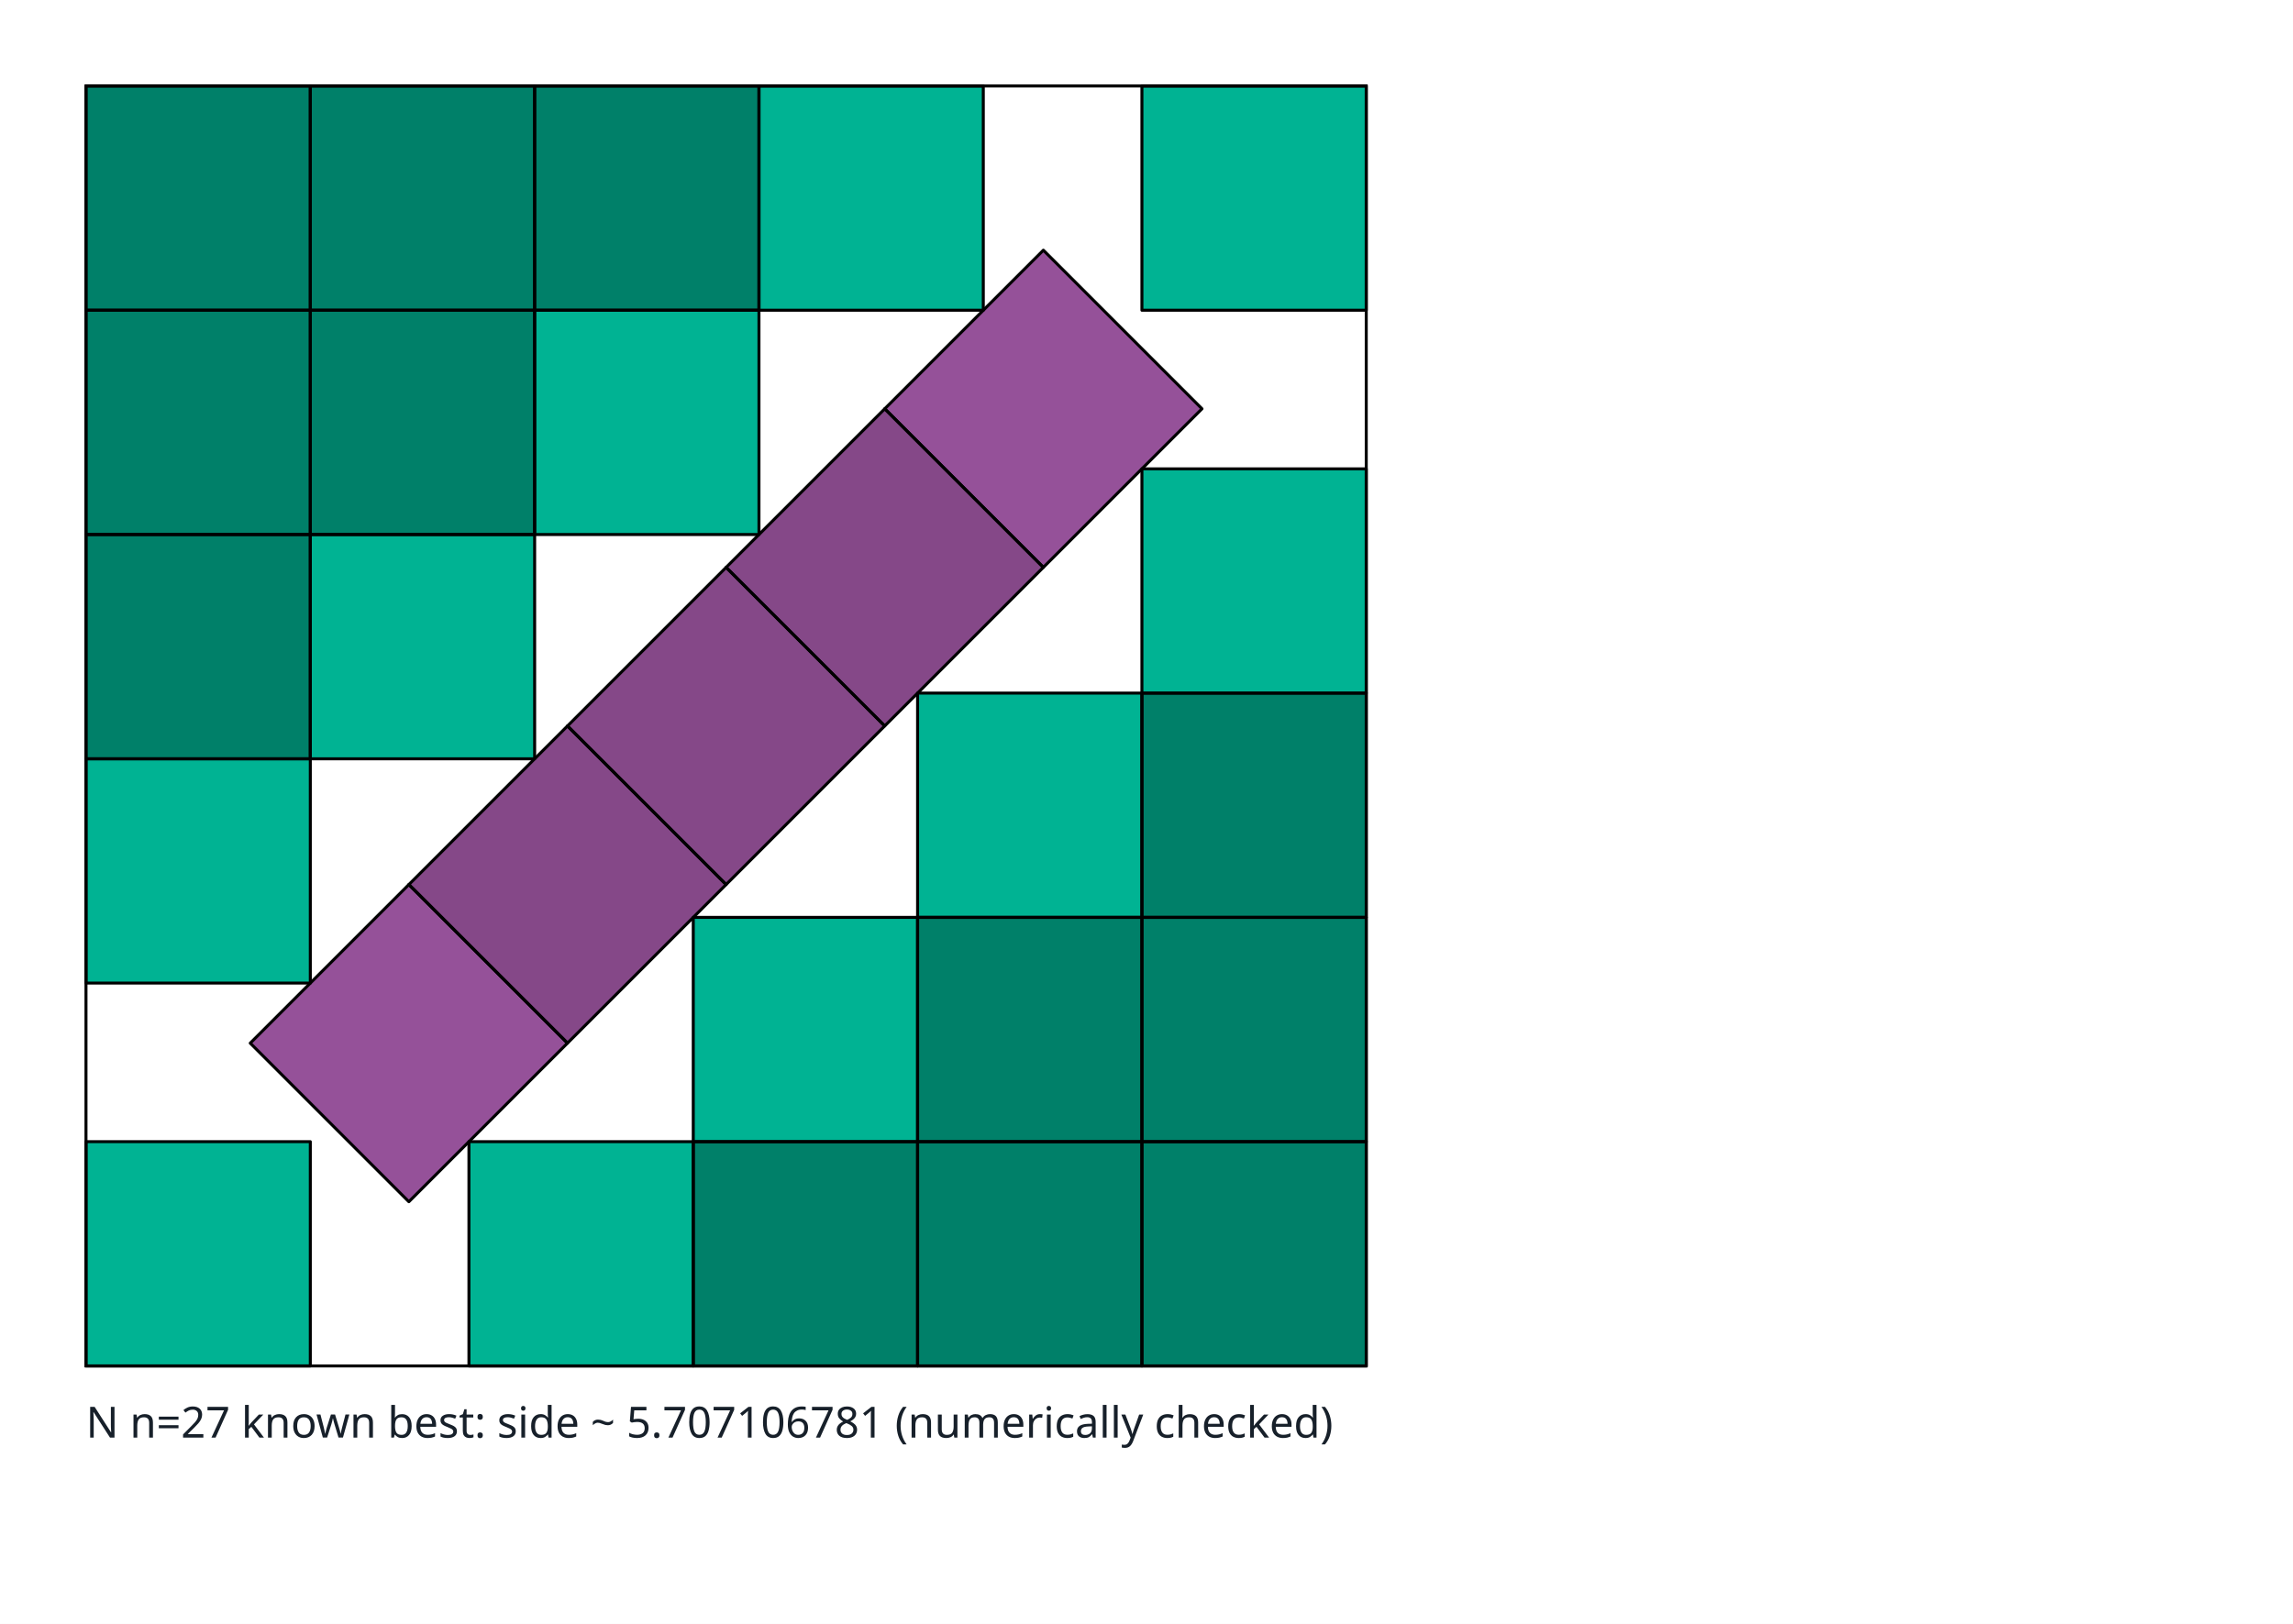
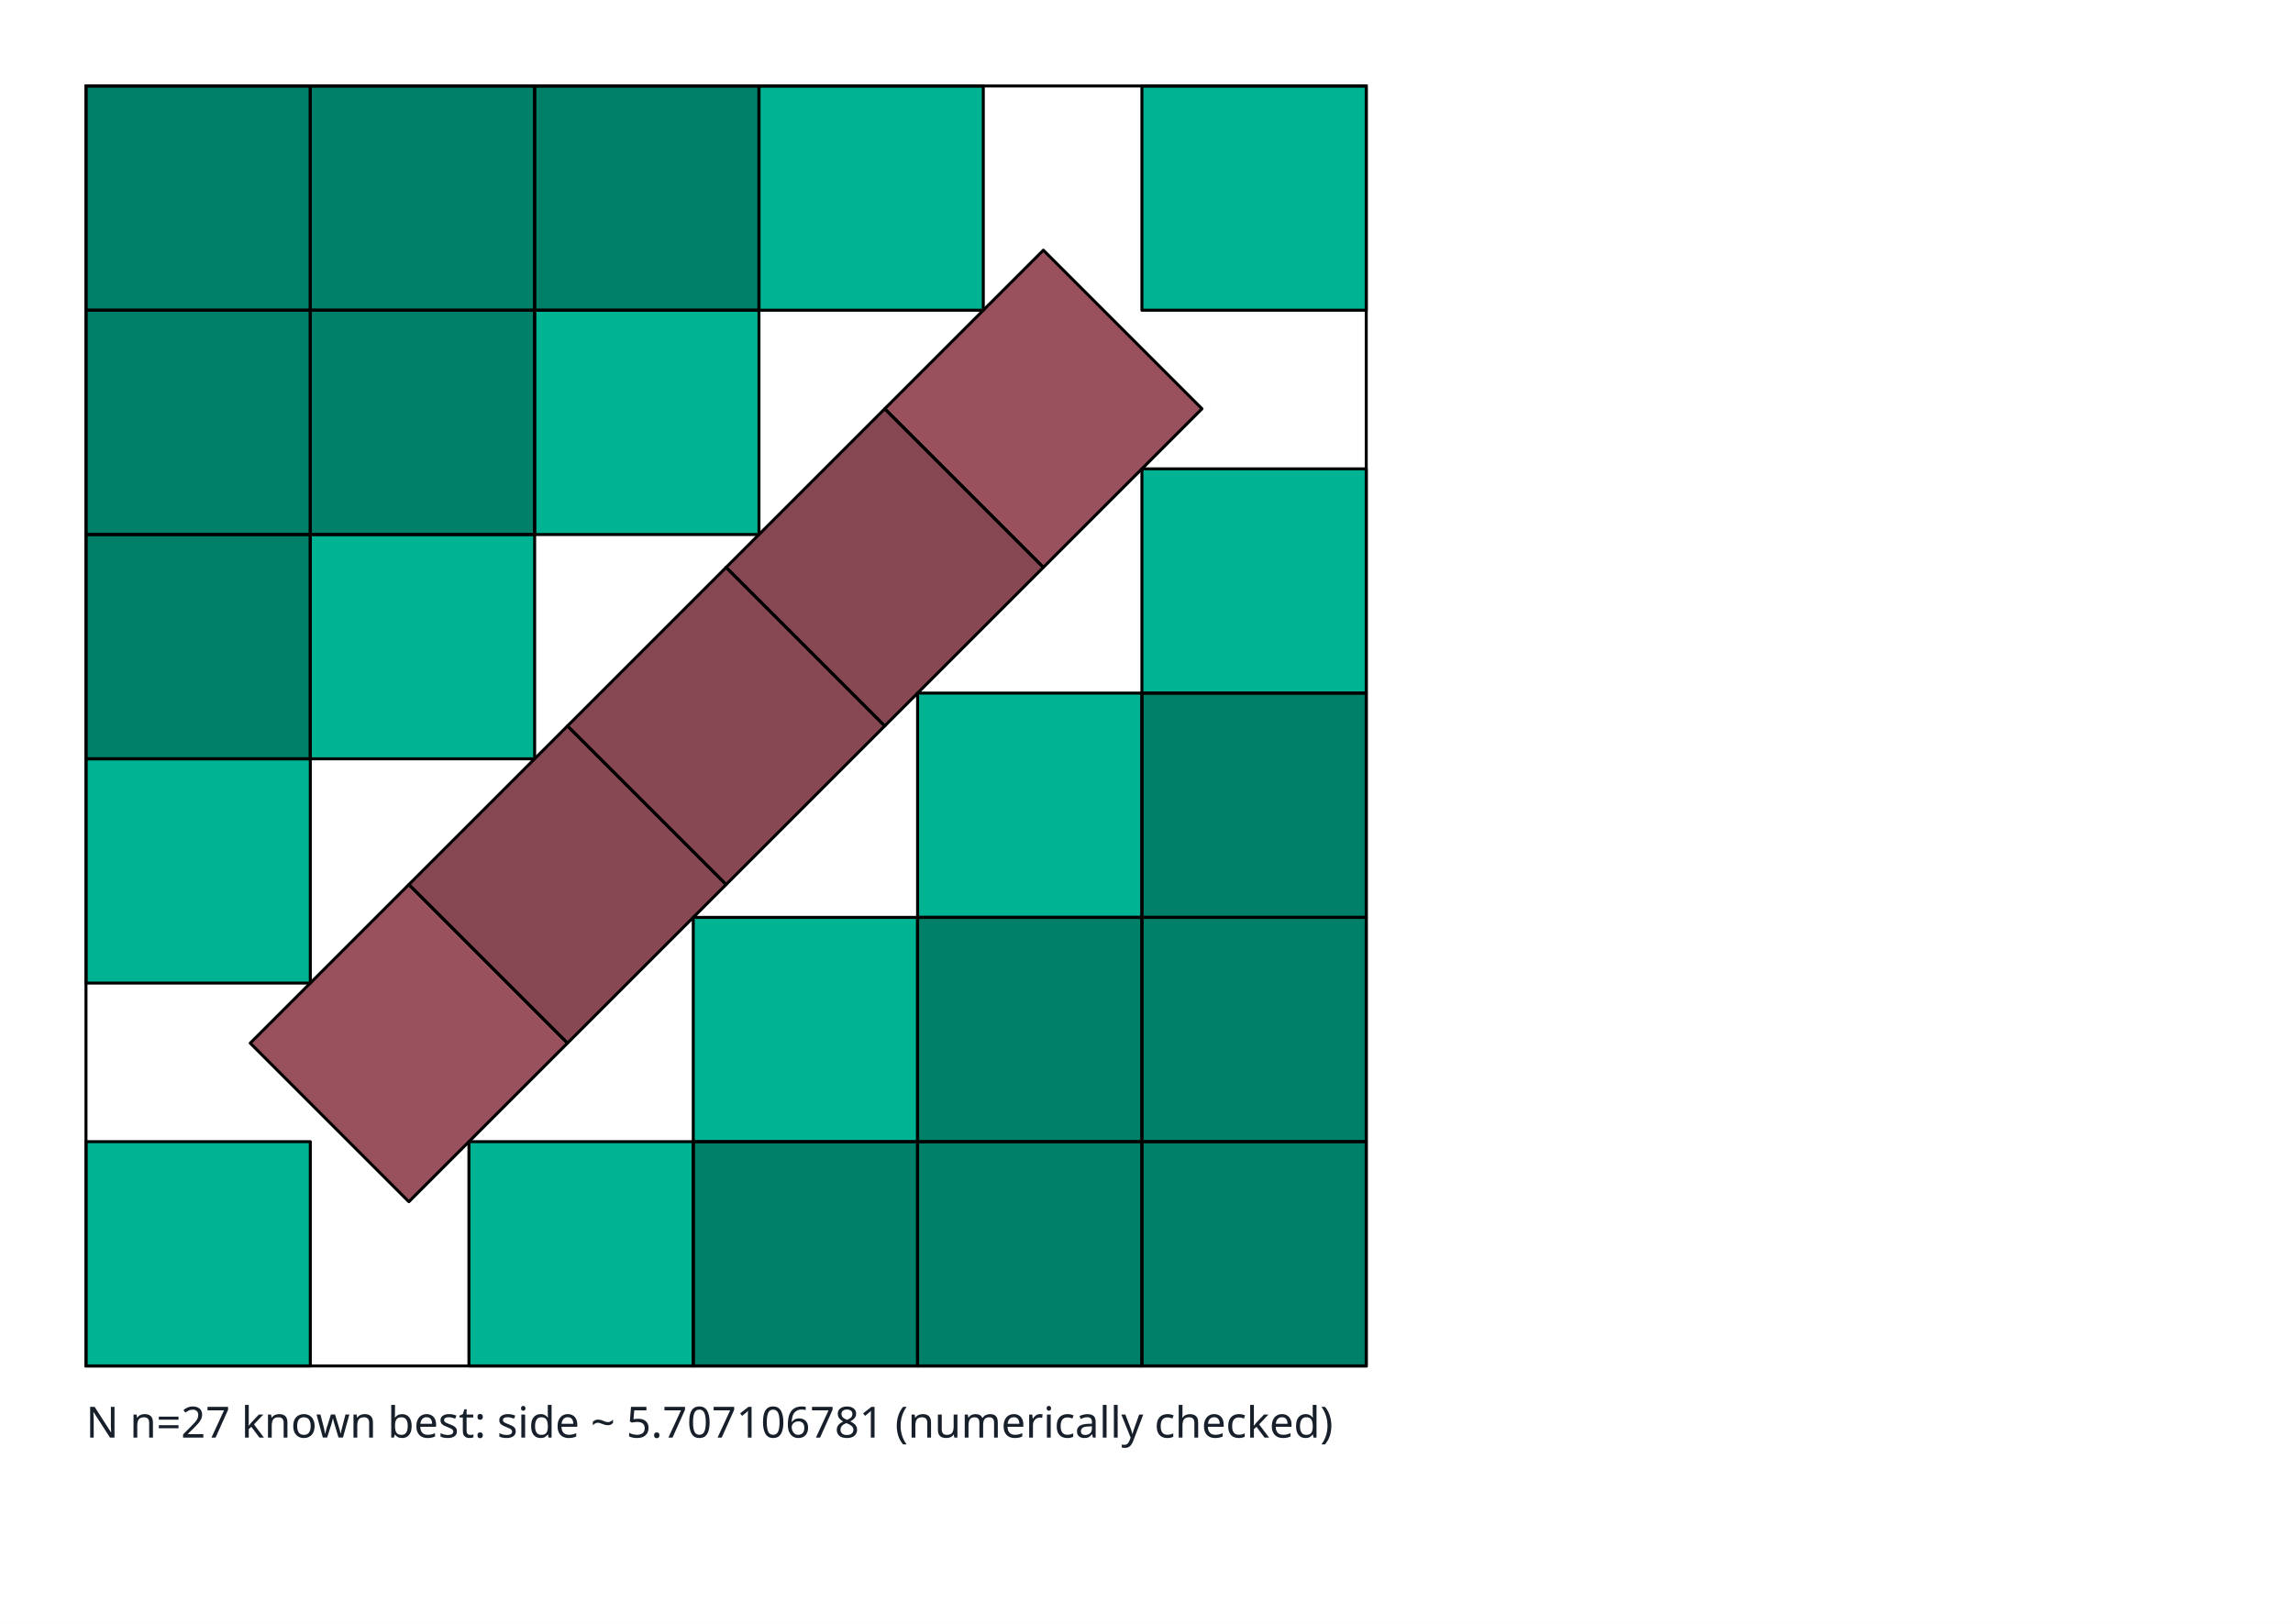
<svg xmlns="http://www.w3.org/2000/svg" width="960" height="680" viewBox="0 0 960 680" role="img" aria-labelledby="figure-title figure-description" data-static-fallback="final">
  <rect width="960" height="680" fill="#ffffff" />
  <g id="panel-0" data-panel="n=27 known best">
    <g id="panel-0-fills" data-layer="fills">
      <polygon data-feature="square-fill" data-square="square-001" data-hue-index="0" data-shade-index="0" data-orientation-radians="0.0" points="36,129.918 129.918,129.918 129.918,36 36,36" fill="#008069" fill-opacity="1.0" stroke="none" data-angle-class="0" data-angle-class-residual-radians="0E-59" data-contact-sides="4" data-full-side-contacts="square-005 square-002 wall-top wall-left" data-maximum-contact-residual="0" />
      <polygon data-feature="square-fill" data-square="square-002" data-hue-index="0" data-shade-index="0" data-orientation-radians="0.0" points="129.918,129.918 223.836,129.918 223.836,36 129.918,36" fill="#008069" fill-opacity="1.0" stroke="none" data-angle-class="0" data-angle-class-residual-radians="0E-59" data-contact-sides="4" data-full-side-contacts="square-006 square-003 wall-top square-001" data-maximum-contact-residual="0.0" />
      <polygon data-feature="square-fill" data-square="square-003" data-hue-index="0" data-shade-index="0" data-orientation-radians="0.0" points="223.836,129.918 317.754,129.918 317.754,36 223.836,36" fill="#008069" fill-opacity="1.0" stroke="none" data-angle-class="0" data-angle-class-residual-radians="0E-59" data-contact-sides="4" data-full-side-contacts="square-007 square-004 wall-top square-002" data-maximum-contact-residual="0.0" />
      <polygon data-feature="square-fill" data-square="square-004" data-hue-index="0" data-shade-index="2" data-orientation-radians="0.0" points="317.754,129.918 411.672,129.918 411.672,36 317.754,36" fill="#00b393" fill-opacity="1.0" stroke="none" data-angle-class="0" data-angle-class-residual-radians="0E-59" data-contact-sides="2" data-full-side-contacts="wall-top square-003" data-maximum-contact-residual="0E-28" />
      <polygon data-feature="square-fill" data-square="square-005" data-hue-index="0" data-shade-index="0" data-orientation-radians="0.0" points="36,223.836 129.918,223.836 129.918,129.918 36,129.918" fill="#008069" fill-opacity="1.0" stroke="none" data-angle-class="0" data-angle-class-residual-radians="0E-59" data-contact-sides="4" data-full-side-contacts="square-008 square-006 square-001 wall-left" data-maximum-contact-residual="0" />
      <polygon data-feature="square-fill" data-square="square-006" data-hue-index="0" data-shade-index="0" data-orientation-radians="0.0" points="129.918,223.836 223.836,223.836 223.836,129.918 129.918,129.918" fill="#008069" fill-opacity="1.0" stroke="none" data-angle-class="0" data-angle-class-residual-radians="0E-59" data-contact-sides="4" data-full-side-contacts="square-009 square-007 square-002 square-005" data-maximum-contact-residual="0.0" />
      <polygon data-feature="square-fill" data-square="square-007" data-hue-index="0" data-shade-index="2" data-orientation-radians="0.0" points="223.836,223.836 317.754,223.836 317.754,129.918 223.836,129.918" fill="#00b393" fill-opacity="1.0" stroke="none" data-angle-class="0" data-angle-class-residual-radians="0E-59" data-contact-sides="2" data-full-side-contacts="square-003 square-006" data-maximum-contact-residual="0.0" />
      <polygon data-feature="square-fill" data-square="square-008" data-hue-index="0" data-shade-index="0" data-orientation-radians="0.0" points="36,317.754 129.918,317.754 129.918,223.836 36,223.836" fill="#008069" fill-opacity="1.0" stroke="none" data-angle-class="0" data-angle-class-residual-radians="0E-59" data-contact-sides="4" data-full-side-contacts="square-010 square-009 square-005 wall-left" data-maximum-contact-residual="0" />
      <polygon data-feature="square-fill" data-square="square-009" data-hue-index="0" data-shade-index="2" data-orientation-radians="0.0" points="129.918,317.754 223.836,317.754 223.836,223.836 129.918,223.836" fill="#00b393" fill-opacity="1.0" stroke="none" data-angle-class="0" data-angle-class-residual-radians="0E-59" data-contact-sides="2" data-full-side-contacts="square-006 square-008" data-maximum-contact-residual="0.0" />
      <polygon data-feature="square-fill" data-square="square-010" data-hue-index="0" data-shade-index="2" data-orientation-radians="0.0" points="36,411.672 129.918,411.672 129.918,317.754 36,317.754" fill="#00b393" fill-opacity="1.0" stroke="none" data-angle-class="0" data-angle-class-residual-radians="0E-59" data-contact-sides="2" data-full-side-contacts="square-008 wall-left" data-maximum-contact-residual="0" />
      <polygon data-feature="square-fill" data-square="square-011" data-hue-index="0" data-shade-index="2" data-orientation-radians="0.0" points="478.082,129.918 572,129.918 572,36 478.082,36" fill="#00b393" fill-opacity="1.0" stroke="none" data-angle-class="0" data-angle-class-residual-radians="0E-59" data-contact-sides="2" data-full-side-contacts="wall-right wall-top" data-maximum-contact-residual="0E-28" />
      <polygon data-feature="square-fill" data-square="square-012" data-hue-index="0" data-shade-index="0" data-orientation-radians="0.0" points="478.082,572 572,572 572,478.082 478.082,478.082" fill="#008069" fill-opacity="1.0" stroke="none" data-angle-class="0" data-angle-class-residual-radians="0E-59" data-contact-sides="4" data-full-side-contacts="wall-bottom wall-right square-016 square-013" data-maximum-contact-residual="0" />
      <polygon data-feature="square-fill" data-square="square-013" data-hue-index="0" data-shade-index="0" data-orientation-radians="0.0" points="384.164,572 478.082,572 478.082,478.082 384.164,478.082" fill="#008069" fill-opacity="1.0" stroke="none" data-angle-class="0" data-angle-class-residual-radians="0E-59" data-contact-sides="4" data-full-side-contacts="wall-bottom square-012 square-017 square-014" data-maximum-contact-residual="0" />
      <polygon data-feature="square-fill" data-square="square-014" data-hue-index="0" data-shade-index="0" data-orientation-radians="0.0" points="290.246,572 384.164,572 384.164,478.082 290.246,478.082" fill="#008069" fill-opacity="1.0" stroke="none" data-angle-class="0" data-angle-class-residual-radians="0E-59" data-contact-sides="4" data-full-side-contacts="wall-bottom square-013 square-018 square-015" data-maximum-contact-residual="0" />
      <polygon data-feature="square-fill" data-square="square-015" data-hue-index="0" data-shade-index="2" data-orientation-radians="0.0" points="196.328,572 290.246,572 290.246,478.082 196.328,478.082" fill="#00b393" fill-opacity="1.0" stroke="none" data-angle-class="0" data-angle-class-residual-radians="0E-59" data-contact-sides="2" data-full-side-contacts="wall-bottom square-014" data-maximum-contact-residual="0" />
      <polygon data-feature="square-fill" data-square="square-016" data-hue-index="0" data-shade-index="0" data-orientation-radians="0.0" points="478.082,478.082 572,478.082 572,384.164 478.082,384.164" fill="#008069" fill-opacity="1.0" stroke="none" data-angle-class="0" data-angle-class-residual-radians="0E-59" data-contact-sides="4" data-full-side-contacts="square-012 wall-right square-019 square-017" data-maximum-contact-residual="0E-28" />
      <polygon data-feature="square-fill" data-square="square-017" data-hue-index="0" data-shade-index="0" data-orientation-radians="0.0" points="384.164,478.082 478.082,478.082 478.082,384.164 384.164,384.164" fill="#008069" fill-opacity="1.0" stroke="none" data-angle-class="0" data-angle-class-residual-radians="0E-59" data-contact-sides="4" data-full-side-contacts="square-013 square-016 square-020 square-018" data-maximum-contact-residual="0E-28" />
      <polygon data-feature="square-fill" data-square="square-018" data-hue-index="0" data-shade-index="2" data-orientation-radians="0.0" points="290.246,478.082 384.164,478.082 384.164,384.164 290.246,384.164" fill="#00b393" fill-opacity="1.0" stroke="none" data-angle-class="0" data-angle-class-residual-radians="0E-59" data-contact-sides="2" data-full-side-contacts="square-014 square-017" data-maximum-contact-residual="0E-28" />
      <polygon data-feature="square-fill" data-square="square-019" data-hue-index="0" data-shade-index="0" data-orientation-radians="0.0" points="478.082,384.164 572,384.164 572,290.246 478.082,290.246" fill="#008069" fill-opacity="1.0" stroke="none" data-angle-class="0" data-angle-class-residual-radians="0E-59" data-contact-sides="4" data-full-side-contacts="square-016 wall-right square-021 square-020" data-maximum-contact-residual="0E-28" />
      <polygon data-feature="square-fill" data-square="square-020" data-hue-index="0" data-shade-index="2" data-orientation-radians="0.0" points="384.164,384.164 478.082,384.164 478.082,290.246 384.164,290.246" fill="#00b393" fill-opacity="1.0" stroke="none" data-angle-class="0" data-angle-class-residual-radians="0E-59" data-contact-sides="2" data-full-side-contacts="square-017 square-019" data-maximum-contact-residual="0E-28" />
      <polygon data-feature="square-fill" data-square="square-021" data-hue-index="0" data-shade-index="2" data-orientation-radians="0.0" points="478.082,290.246 572,290.246 572,196.328 478.082,196.328" fill="#00b393" fill-opacity="1.0" stroke="none" data-angle-class="0" data-angle-class-residual-radians="0E-59" data-contact-sides="2" data-full-side-contacts="square-019 wall-right" data-maximum-contact-residual="0E-28" />
      <polygon data-feature="square-fill" data-square="square-022" data-hue-index="0" data-shade-index="2" data-orientation-radians="0.0" points="36,572 129.918,572 129.918,478.082 36,478.082" fill="#00b393" fill-opacity="1.0" stroke="none" data-angle-class="0" data-angle-class-residual-radians="0E-59" data-contact-sides="2" data-full-side-contacts="wall-bottom wall-left" data-maximum-contact-residual="0" />
-       <polygon data-feature="square-fill" data-square="square-023" data-hue-index="1" data-shade-index="3" data-orientation-radians="0.7853981633974483096156608458198757210492923498437764552" points="436.82,237.59 503.23,171.18 436.82,104.77 370.41,171.18" fill="#955199" fill-opacity="1.0" stroke="none" data-angle-class="1" data-angle-class-residual-radians="0E-59" data-contact-sides="1" data-full-side-contacts="square-024" data-maximum-contact-residual="0E-69" />
-       <polygon data-feature="square-fill" data-square="square-024" data-hue-index="1" data-shade-index="2" data-orientation-radians="0.7853981633974483096156608458198757210492923498437764552" points="370.41,304 436.82,237.59 370.41,171.18 304,237.59" fill="#854888" fill-opacity="1.0" stroke="none" data-angle-class="1" data-angle-class-residual-radians="0E-59" data-contact-sides="2" data-full-side-contacts="square-023 square-025" data-maximum-contact-residual="0E-69" />
-       <polygon data-feature="square-fill" data-square="square-025" data-hue-index="1" data-shade-index="2" data-orientation-radians="0.7853981633974483096156608458198757210492923498437764552" points="304,370.41 370.41,304 304,237.59 237.59,304" fill="#854888" fill-opacity="1.0" stroke="none" data-angle-class="1" data-angle-class-residual-radians="0E-59" data-contact-sides="2" data-full-side-contacts="square-024 square-026" data-maximum-contact-residual="0E-69" />
-       <polygon data-feature="square-fill" data-square="square-026" data-hue-index="1" data-shade-index="2" data-orientation-radians="0.7853981633974483096156608458198757210492923498437764552" points="237.59,436.82 304,370.41 237.59,304 171.18,370.41" fill="#854888" fill-opacity="1.0" stroke="none" data-angle-class="1" data-angle-class-residual-radians="0E-59" data-contact-sides="2" data-full-side-contacts="square-025 square-027" data-maximum-contact-residual="0E-69" />
-       <polygon data-feature="square-fill" data-square="square-027" data-hue-index="1" data-shade-index="3" data-orientation-radians="0.7853981633974483096156608458198757210492923498437764552" points="171.18,503.23 237.59,436.82 171.18,370.41 104.77,436.82" fill="#955199" fill-opacity="1.0" stroke="none" data-angle-class="1" data-angle-class-residual-radians="0E-59" data-contact-sides="1" data-full-side-contacts="square-026" data-maximum-contact-residual="0E-69" />
+       <polygon data-feature="square-fill" data-square="square-023" data-hue-index="1" data-shade-index="3" data-orientation-radians="0.7853981633974483096156608458198757210492923498437764552" points="436.82,237.59 503.23,171.18 436.82,104.77 370.41,171.18" fill="#99515d" fill-opacity="1.0" stroke="none" data-angle-class="1" data-angle-class-residual-radians="0E-59" data-contact-sides="1" data-full-side-contacts="square-024" data-maximum-contact-residual="0E-69" />
+       <polygon data-feature="square-fill" data-square="square-024" data-hue-index="1" data-shade-index="2" data-orientation-radians="0.7853981633974483096156608458198757210492923498437764552" points="370.41,304 436.82,237.59 370.41,171.18 304,237.59" fill="#884853" fill-opacity="1.0" stroke="none" data-angle-class="1" data-angle-class-residual-radians="0E-59" data-contact-sides="2" data-full-side-contacts="square-023 square-025" data-maximum-contact-residual="0E-69" />
+       <polygon data-feature="square-fill" data-square="square-025" data-hue-index="1" data-shade-index="2" data-orientation-radians="0.7853981633974483096156608458198757210492923498437764552" points="304,370.41 370.41,304 304,237.59 237.59,304" fill="#884853" fill-opacity="1.0" stroke="none" data-angle-class="1" data-angle-class-residual-radians="0E-59" data-contact-sides="2" data-full-side-contacts="square-024 square-026" data-maximum-contact-residual="0E-69" />
+       <polygon data-feature="square-fill" data-square="square-026" data-hue-index="1" data-shade-index="2" data-orientation-radians="0.7853981633974483096156608458198757210492923498437764552" points="237.59,436.82 304,370.41 237.59,304 171.18,370.41" fill="#884853" fill-opacity="1.0" stroke="none" data-angle-class="1" data-angle-class-residual-radians="0E-59" data-contact-sides="2" data-full-side-contacts="square-025 square-027" data-maximum-contact-residual="0E-69" />
+       <polygon data-feature="square-fill" data-square="square-027" data-hue-index="1" data-shade-index="3" data-orientation-radians="0.7853981633974483096156608458198757210492923498437764552" points="171.18,503.23 237.59,436.82 171.18,370.41 104.77,436.82" fill="#99515d" fill-opacity="1.0" stroke="none" data-angle-class="1" data-angle-class-residual-radians="0E-59" data-contact-sides="1" data-full-side-contacts="square-026" data-maximum-contact-residual="0E-69" />
    </g>
    <g id="panel-0-outlines" data-layer="outlines">
      <polygon data-feature="square-outline" data-square="square-001" points="36,129.918 129.918,129.918 129.918,36 36,36" stroke-linejoin="round" fill="none" stroke="#000000" stroke-width="1.25" vector-effect="non-scaling-stroke" />
      <polygon data-feature="square-outline" data-square="square-002" points="129.918,129.918 223.836,129.918 223.836,36 129.918,36" stroke-linejoin="round" fill="none" stroke="#000000" stroke-width="1.25" vector-effect="non-scaling-stroke" />
      <polygon data-feature="square-outline" data-square="square-003" points="223.836,129.918 317.754,129.918 317.754,36 223.836,36" stroke-linejoin="round" fill="none" stroke="#000000" stroke-width="1.25" vector-effect="non-scaling-stroke" />
      <polygon data-feature="square-outline" data-square="square-004" points="317.754,129.918 411.672,129.918 411.672,36 317.754,36" stroke-linejoin="round" fill="none" stroke="#000000" stroke-width="1.25" vector-effect="non-scaling-stroke" />
      <polygon data-feature="square-outline" data-square="square-005" points="36,223.836 129.918,223.836 129.918,129.918 36,129.918" stroke-linejoin="round" fill="none" stroke="#000000" stroke-width="1.25" vector-effect="non-scaling-stroke" />
      <polygon data-feature="square-outline" data-square="square-006" points="129.918,223.836 223.836,223.836 223.836,129.918 129.918,129.918" stroke-linejoin="round" fill="none" stroke="#000000" stroke-width="1.25" vector-effect="non-scaling-stroke" />
      <polygon data-feature="square-outline" data-square="square-007" points="223.836,223.836 317.754,223.836 317.754,129.918 223.836,129.918" stroke-linejoin="round" fill="none" stroke="#000000" stroke-width="1.25" vector-effect="non-scaling-stroke" />
      <polygon data-feature="square-outline" data-square="square-008" points="36,317.754 129.918,317.754 129.918,223.836 36,223.836" stroke-linejoin="round" fill="none" stroke="#000000" stroke-width="1.25" vector-effect="non-scaling-stroke" />
      <polygon data-feature="square-outline" data-square="square-009" points="129.918,317.754 223.836,317.754 223.836,223.836 129.918,223.836" stroke-linejoin="round" fill="none" stroke="#000000" stroke-width="1.25" vector-effect="non-scaling-stroke" />
      <polygon data-feature="square-outline" data-square="square-010" points="36,411.672 129.918,411.672 129.918,317.754 36,317.754" stroke-linejoin="round" fill="none" stroke="#000000" stroke-width="1.25" vector-effect="non-scaling-stroke" />
      <polygon data-feature="square-outline" data-square="square-011" points="478.082,129.918 572,129.918 572,36 478.082,36" stroke-linejoin="round" fill="none" stroke="#000000" stroke-width="1.25" vector-effect="non-scaling-stroke" />
      <polygon data-feature="square-outline" data-square="square-012" points="478.082,572 572,572 572,478.082 478.082,478.082" stroke-linejoin="round" fill="none" stroke="#000000" stroke-width="1.25" vector-effect="non-scaling-stroke" />
      <polygon data-feature="square-outline" data-square="square-013" points="384.164,572 478.082,572 478.082,478.082 384.164,478.082" stroke-linejoin="round" fill="none" stroke="#000000" stroke-width="1.25" vector-effect="non-scaling-stroke" />
      <polygon data-feature="square-outline" data-square="square-014" points="290.246,572 384.164,572 384.164,478.082 290.246,478.082" stroke-linejoin="round" fill="none" stroke="#000000" stroke-width="1.25" vector-effect="non-scaling-stroke" />
      <polygon data-feature="square-outline" data-square="square-015" points="196.328,572 290.246,572 290.246,478.082 196.328,478.082" stroke-linejoin="round" fill="none" stroke="#000000" stroke-width="1.25" vector-effect="non-scaling-stroke" />
      <polygon data-feature="square-outline" data-square="square-016" points="478.082,478.082 572,478.082 572,384.164 478.082,384.164" stroke-linejoin="round" fill="none" stroke="#000000" stroke-width="1.25" vector-effect="non-scaling-stroke" />
      <polygon data-feature="square-outline" data-square="square-017" points="384.164,478.082 478.082,478.082 478.082,384.164 384.164,384.164" stroke-linejoin="round" fill="none" stroke="#000000" stroke-width="1.25" vector-effect="non-scaling-stroke" />
      <polygon data-feature="square-outline" data-square="square-018" points="290.246,478.082 384.164,478.082 384.164,384.164 290.246,384.164" stroke-linejoin="round" fill="none" stroke="#000000" stroke-width="1.25" vector-effect="non-scaling-stroke" />
      <polygon data-feature="square-outline" data-square="square-019" points="478.082,384.164 572,384.164 572,290.246 478.082,290.246" stroke-linejoin="round" fill="none" stroke="#000000" stroke-width="1.25" vector-effect="non-scaling-stroke" />
      <polygon data-feature="square-outline" data-square="square-020" points="384.164,384.164 478.082,384.164 478.082,290.246 384.164,290.246" stroke-linejoin="round" fill="none" stroke="#000000" stroke-width="1.25" vector-effect="non-scaling-stroke" />
      <polygon data-feature="square-outline" data-square="square-021" points="478.082,290.246 572,290.246 572,196.328 478.082,196.328" stroke-linejoin="round" fill="none" stroke="#000000" stroke-width="1.25" vector-effect="non-scaling-stroke" />
      <polygon data-feature="square-outline" data-square="square-022" points="36,572 129.918,572 129.918,478.082 36,478.082" stroke-linejoin="round" fill="none" stroke="#000000" stroke-width="1.25" vector-effect="non-scaling-stroke" />
      <polygon data-feature="square-outline" data-square="square-023" points="436.82,237.59 503.23,171.18 436.82,104.77 370.41,171.18" stroke-linejoin="round" fill="none" stroke="#000000" stroke-width="1.25" vector-effect="non-scaling-stroke" />
      <polygon data-feature="square-outline" data-square="square-024" points="370.41,304 436.82,237.59 370.41,171.18 304,237.59" stroke-linejoin="round" fill="none" stroke="#000000" stroke-width="1.25" vector-effect="non-scaling-stroke" />
      <polygon data-feature="square-outline" data-square="square-025" points="304,370.41 370.41,304 304,237.59 237.59,304" stroke-linejoin="round" fill="none" stroke="#000000" stroke-width="1.25" vector-effect="non-scaling-stroke" />
      <polygon data-feature="square-outline" data-square="square-026" points="237.59,436.82 304,370.41 237.59,304 171.18,370.41" stroke-linejoin="round" fill="none" stroke="#000000" stroke-width="1.25" vector-effect="non-scaling-stroke" />
      <polygon data-feature="square-outline" data-square="square-027" points="171.18,503.23 237.59,436.82 171.18,370.41 104.77,436.82" stroke-linejoin="round" fill="none" stroke="#000000" stroke-width="1.25" vector-effect="non-scaling-stroke" />
      <rect data-feature="container-outline" x="36" y="36" width="536" height="536" fill="none" stroke="#000000" stroke-width="1.25" vector-effect="non-scaling-stroke" />
    </g>
  </g>
  <text x="36" y="602" font-size="18" font-family="system-ui, sans-serif" fill="#17202a" data-evidence="numerically-checked" stroke-dasharray="none">N n=27 known best: side ~ 5.707106781 (numerically checked)</text>
</svg>
